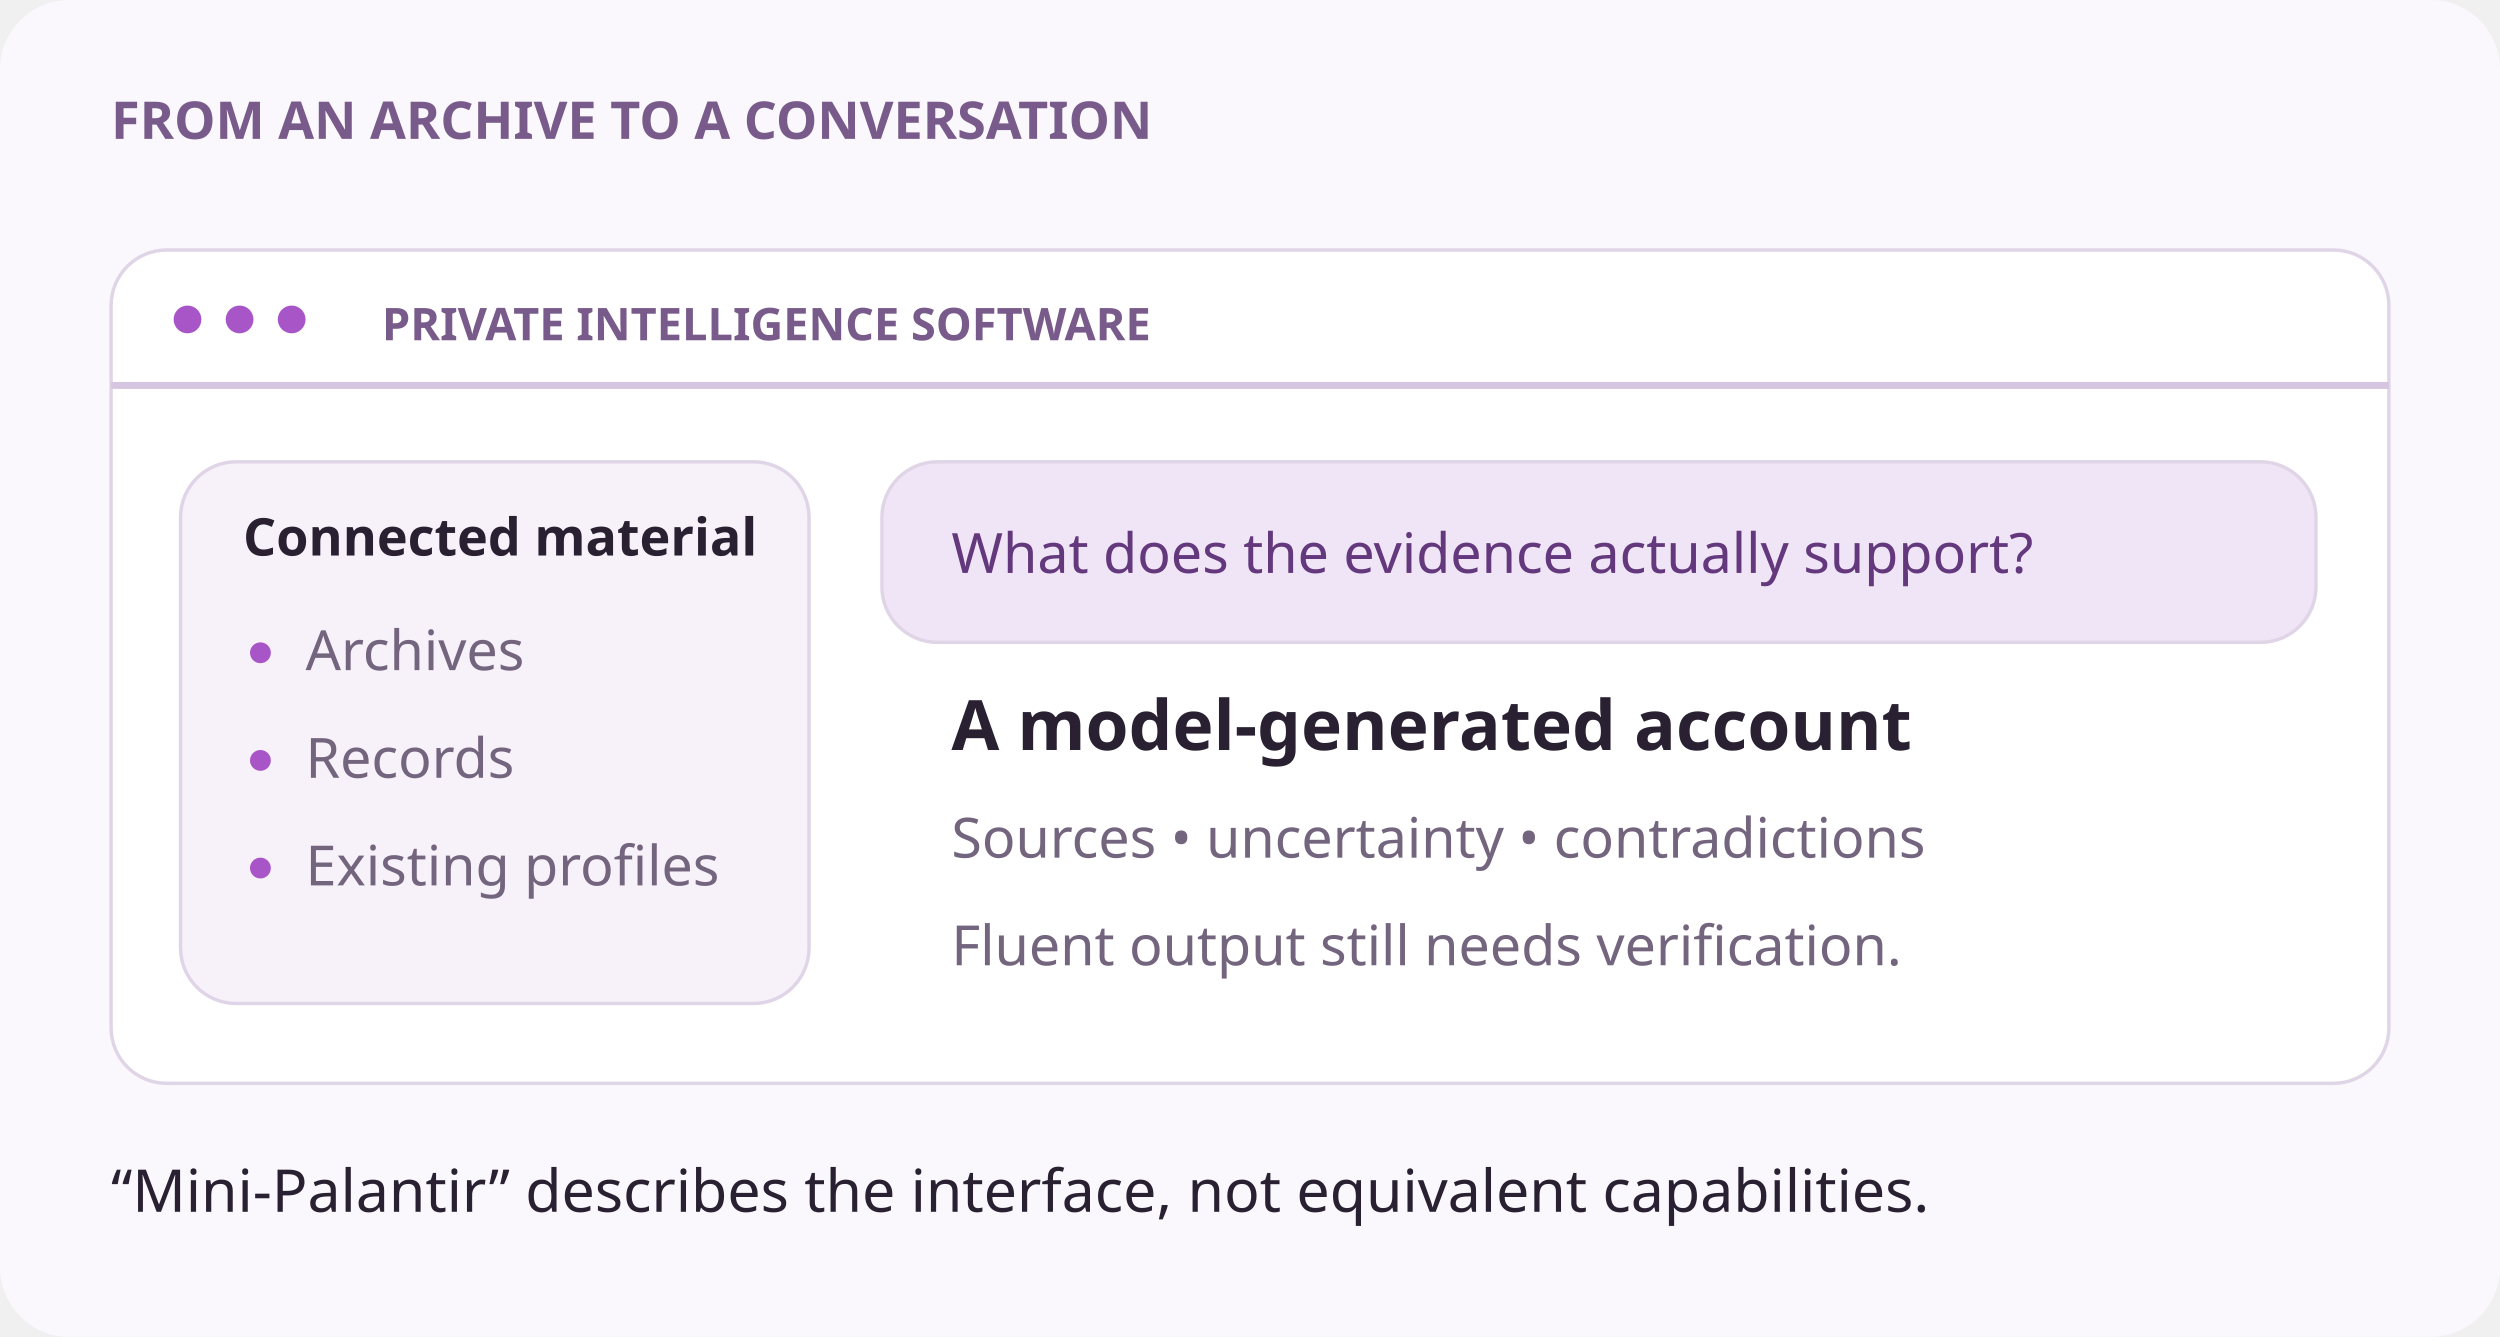
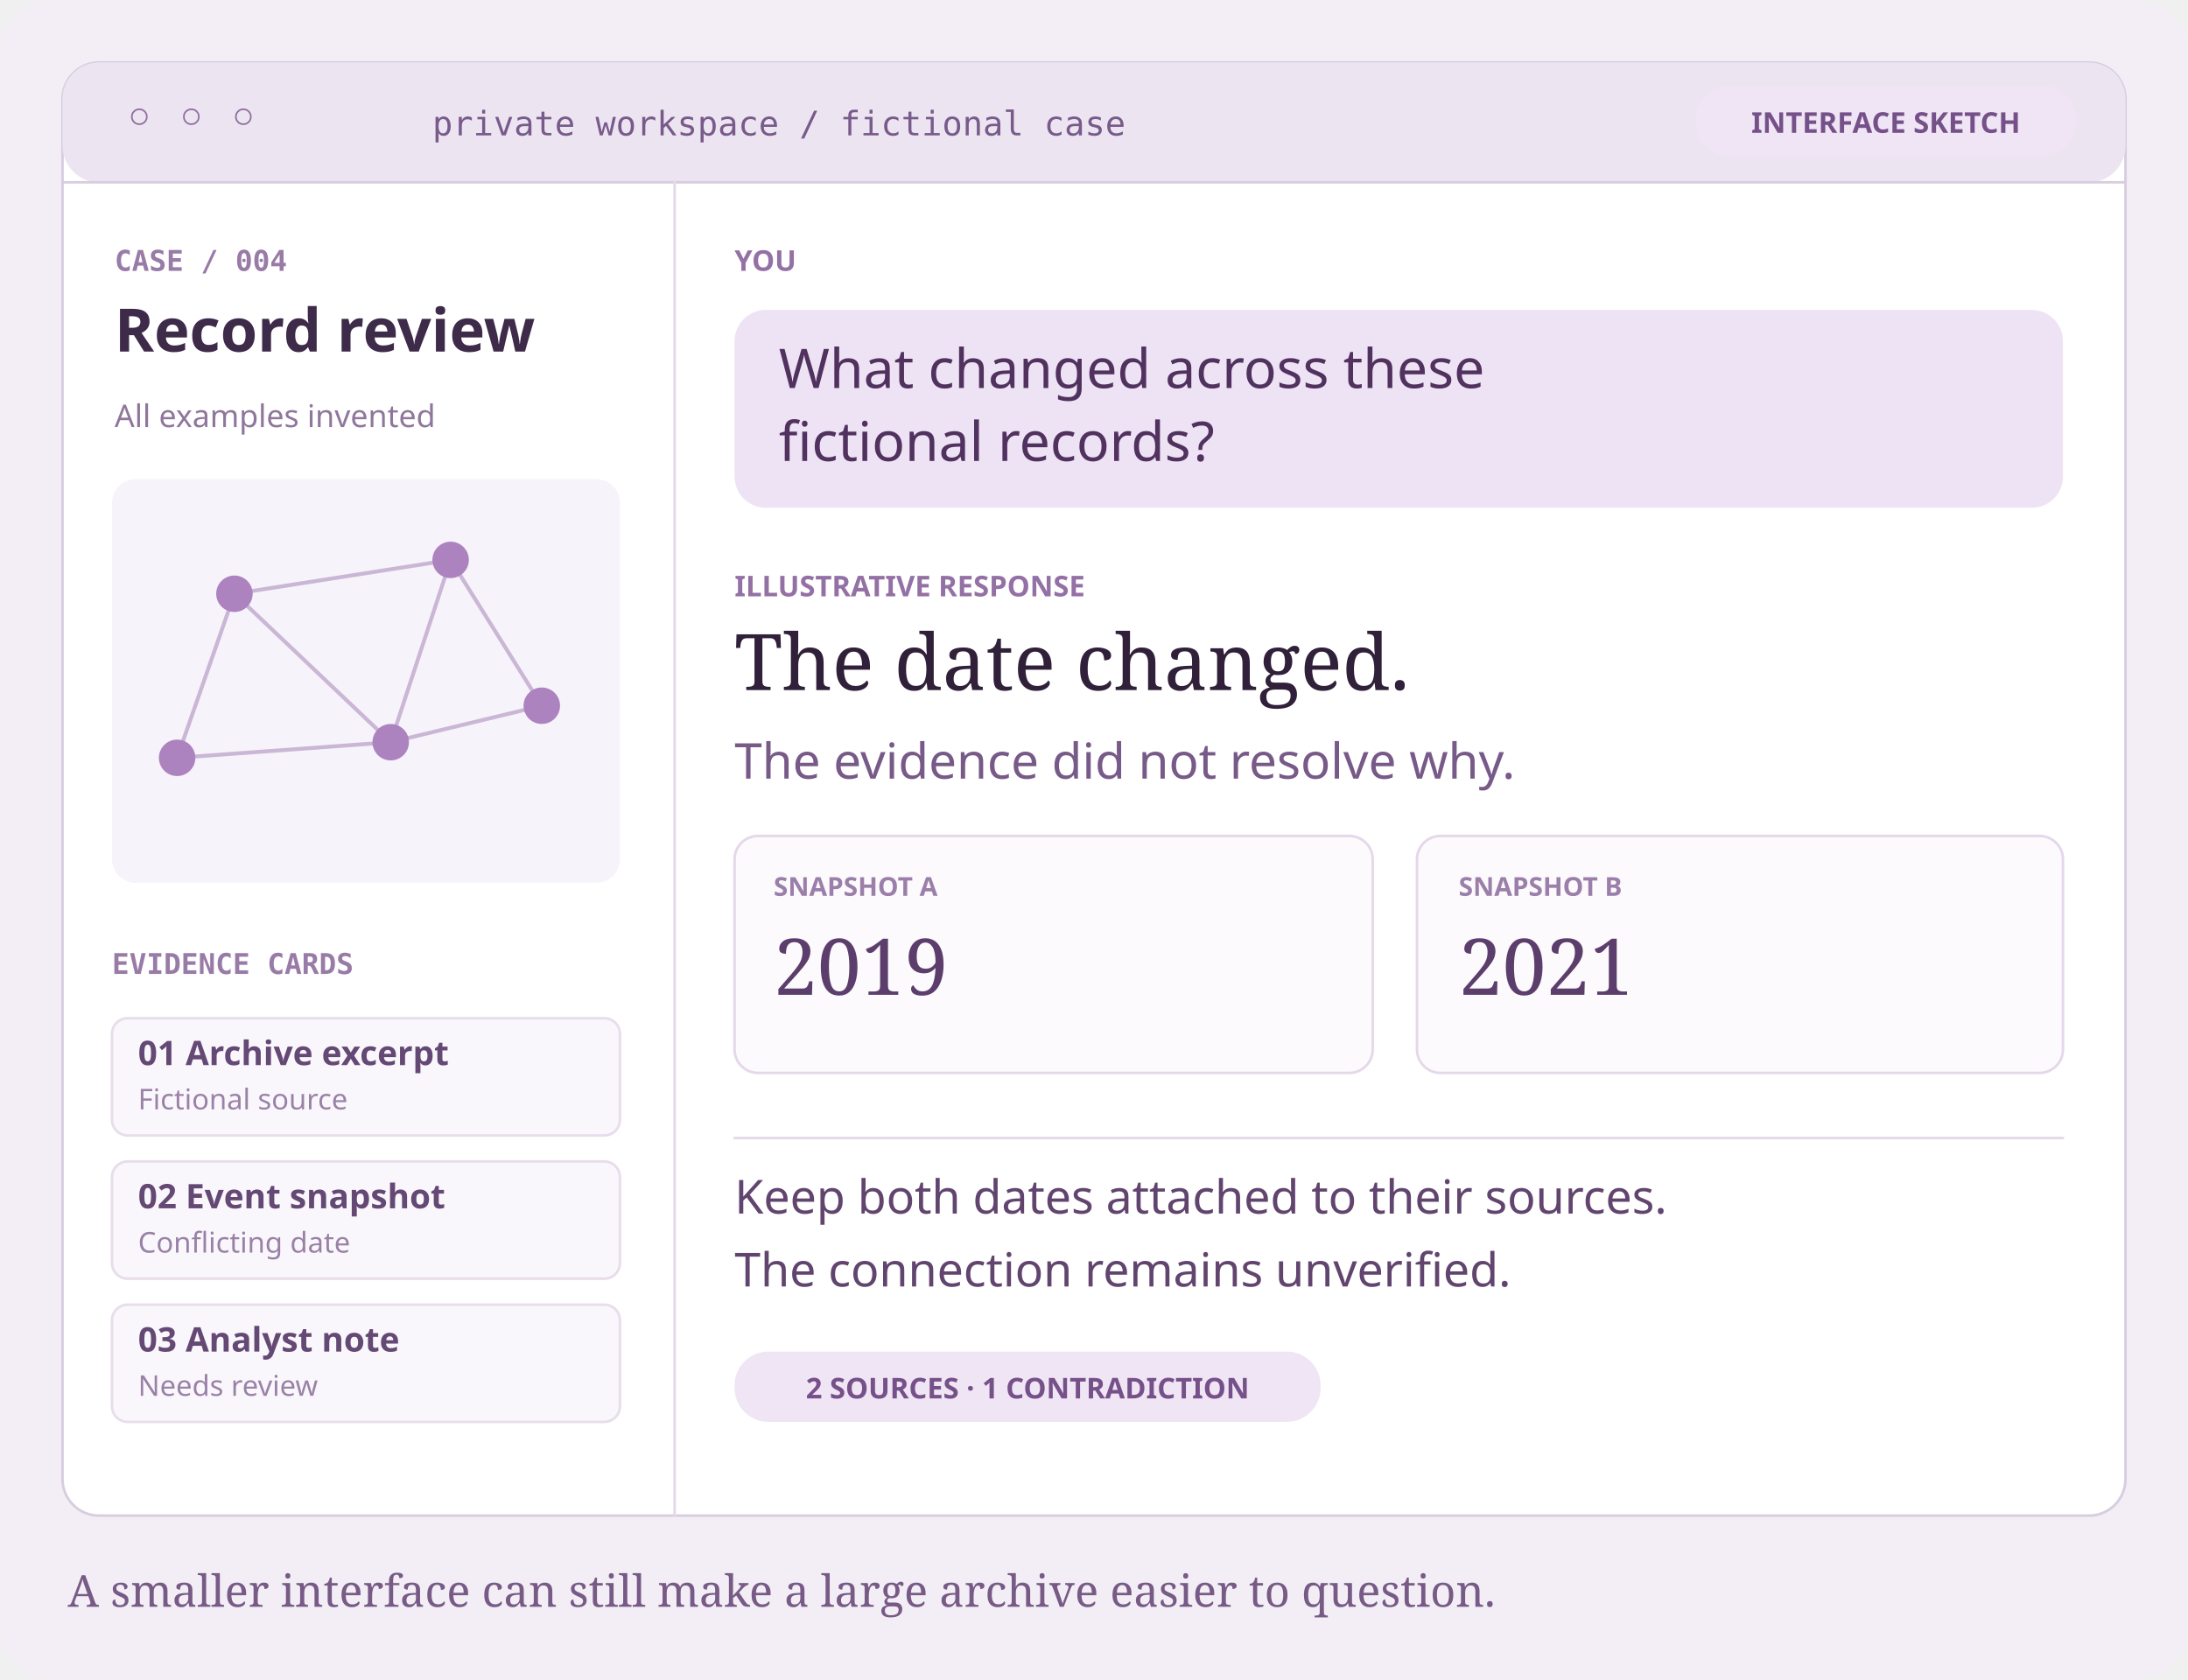
- <svg xmlns="http://www.w3.org/2000/svg" width="720" height="385" viewBox="0 0 720 385" role="img" aria-labelledby="title desc">
-   <style>text{font-family:ui-sans-serif,system-ui,sans-serif}.flow{animation:flow 4s linear 1}.reveal{animation:reveal 2s ease-out 1}@keyframes flow{from{stroke-dashoffset:104}to{stroke-dashoffset:0}}@keyframes reveal{from{opacity:.25}to{opacity:1}}@media(prefers-reduced-motion:reduce){.flow,.reveal{animation:none}}</style>
-   <rect width="720" height="385" rx="20" fill="#faf8fc" />
-   <text x="32" y="40" font-size="15" fill="#785a8b" font-weight="600" text-anchor="start">FROM AN ARCHIVE TO A CONVERSATION</text>
-   <rect x="32" y="72" width="656" height="240" rx="16" fill="white" stroke="#dfd5e7" />
-   <path d="M32 111 H688" fill="none" stroke="#d6c5e0" stroke-width="2" />
-   <circle cx="54" cy="92" r="4" fill="#a855c8" />
-   <circle cx="69" cy="92" r="4" fill="#a855c8" />
-   <circle cx="84" cy="92" r="4" fill="#a855c8" />
-   <text x="110" y="98" font-size="13" fill="#785a8b" font-weight="600" text-anchor="start">PRIVATE INTELLIGENCE SOFTWARE</text>
-   <rect x="52" y="133" width="181" height="156" rx="16" fill="#f7f2fa" stroke="#dfd5e7" />
-   <text x="70" y="160" font-size="15" fill="#292132" font-weight="600" text-anchor="start">Connected material</text>
-   <circle cx="75" cy="188" r="3" fill="#a855c8" />
-   <text x="88" y="193" font-size="16" fill="#74657f" font-weight="400" text-anchor="start">Archives</text>
-   <circle cx="75" cy="219" r="3" fill="#a855c8" />
-   <text x="88" y="224" font-size="16" fill="#74657f" font-weight="400" text-anchor="start">Records</text>
-   <circle cx="75" cy="250" r="3" fill="#a855c8" />
-   <text x="88" y="255" font-size="16" fill="#74657f" font-weight="400" text-anchor="start">Existing profiles</text>
-   <rect x="254" y="133" width="413" height="52" rx="16" fill="#f0e5f6" stroke="#dfd5e7" />
-   <text x="274" y="165" font-size="16" fill="#63387c" font-weight="400" text-anchor="start">What does the evidence actually support?</text>
-   <g class="reveal">
-     <text x="274" y="216" font-size="20" fill="#292132" font-weight="600" text-anchor="start">A model-generated account</text>
-     <text x="274" y="247" font-size="16" fill="#74657f" font-weight="400" text-anchor="start">Sources • uncertainty • contradictions</text>
-     <text x="274" y="278" font-size="16" fill="#74657f" font-weight="400" text-anchor="start">Fluent output still needs verification.</text>
+ <svg xmlns="http://www.w3.org/2000/svg" width="840" height="645" viewBox="0 0 840 645" role="img" aria-labelledby="title desc">
+   <defs />
+   <style>.travel{stroke-dasharray:5 9;animation:travel 4s linear 1}.appear{animation:appear 1.8s ease-out both}.later{animation-delay:.7s}@keyframes travel{from{stroke-dashoffset:112}to{stroke-dashoffset:0}}@keyframes appear{from{opacity:0;transform:translateY(7px)}to{opacity:1;transform:translateY(0)}}@media(prefers-reduced-motion:reduce){.travel,.appear{animation:none}}</style>
+   <rect x="0" y="0" width="840" height="645" rx="20" fill="#f3eef6" stroke="none" />
+   <rect x="24" y="24" width="792" height="558" rx="14" fill="#fff" stroke="#d8cde0" />
+   <rect x="24" y="24" width="792" height="46" rx="14" fill="#ece5f1" stroke="none" />
+   <text x="47" y="53" font-family="ui-sans-serif,system-ui,sans-serif" font-size="22" font-weight="400" fill="#9170a1" text-anchor="start">◦  ◦  ◦</text>
+   <text x="166" y="52" font-family="ui-monospace,SFMono-Regular,monospace" font-size="13" font-weight="400" fill="#785a8b" text-anchor="start">private workspace / fictional case</text>
+   <rect x="651" y="33" width="146" height="27" rx="13" fill="#efe5f4" stroke="none" />
+   <text x="724.0" y="51" font-family="ui-sans-serif,system-ui,sans-serif" font-size="11" font-weight="600" fill="#765189" text-anchor="middle">INTERFACE SKETCH</text>
+   <path d="M24 70 H816" fill="none" stroke="#d8cde0" stroke-width="1" stroke-linecap="round" stroke-linejoin="round" />
+   <path d="M259 70 V582" fill="none" stroke="#e3d9e8" stroke-width="1" stroke-linecap="round" stroke-linejoin="round" />
+   <text x="44" y="104" font-family="ui-monospace,SFMono-Regular,monospace" font-size="11" font-weight="600" fill="#987ba7" text-anchor="start">CASE / 004</text>
+   <text x="44" y="135" font-family="ui-sans-serif,system-ui,sans-serif" font-size="23" font-weight="600" fill="#3e2a49" text-anchor="start">Record review</text>
+   <text x="44" y="164" font-family="ui-sans-serif,system-ui,sans-serif" font-size="12" font-weight="400" fill="#8f779c" text-anchor="start">All examples invented</text>
+   <rect x="43" y="184" width="195" height="155" rx="9" fill="#f7f3fa" stroke="none" />
+   <path d="M90 228 L173 215 L150 285 L90 228" fill="none" stroke="#cab6d5" stroke-width="1.5" stroke-linecap="round" stroke-linejoin="round" />
+   <path d="M90 228 L68 291 L150 285" fill="none" stroke="#cab6d5" stroke-width="1.5" stroke-linecap="round" stroke-linejoin="round" />
+   <path d="M173 215 L208 271 L150 285" fill="none" stroke="#cab6d5" stroke-width="1.5" stroke-linecap="round" stroke-linejoin="round" />
+   <circle cx="90" cy="228" r="7" fill="#ad83bf" />
+   <circle cx="173" cy="215" r="7" fill="#ad83bf" />
+   <circle cx="150" cy="285" r="7" fill="#ad83bf" />
+   <circle cx="68" cy="291" r="7" fill="#ad83bf" />
+   <circle cx="208" cy="271" r="7" fill="#ad83bf" />
+   <text x="43" y="374" font-family="ui-monospace,SFMono-Regular,monospace" font-size="11" font-weight="600" fill="#987ba7" text-anchor="start">EVIDENCE CARDS</text>
+   <rect x="43" y="391" width="195" height="45" rx="6" fill="#faf7fc" stroke="#e7ddeb" />
+   <text x="53" y="409" font-family="ui-sans-serif,system-ui,sans-serif" font-size="13" font-weight="600" fill="#654975" text-anchor="start">01  Archive excerpt</text>
+   <text x="53" y="426" font-family="ui-sans-serif,system-ui,sans-serif" font-size="11" font-weight="400" fill="#9a82a7" text-anchor="start">Fictional source</text>
+   <rect x="43" y="446" width="195" height="45" rx="6" fill="#faf7fc" stroke="#e7ddeb" />
+   <text x="53" y="464" font-family="ui-sans-serif,system-ui,sans-serif" font-size="13" font-weight="600" fill="#654975" text-anchor="start">02  Event snapshot</text>
+   <text x="53" y="481" font-family="ui-sans-serif,system-ui,sans-serif" font-size="11" font-weight="400" fill="#9a82a7" text-anchor="start">Conflicting date</text>
+   <rect x="43" y="501" width="195" height="45" rx="6" fill="#faf7fc" stroke="#e7ddeb" />
+   <text x="53" y="519" font-family="ui-sans-serif,system-ui,sans-serif" font-size="13" font-weight="600" fill="#654975" text-anchor="start">03  Analyst note</text>
+   <text x="53" y="536" font-family="ui-sans-serif,system-ui,sans-serif" font-size="11" font-weight="400" fill="#9a82a7" text-anchor="start">Needs review</text>
+   <text x="282" y="104" font-family="ui-sans-serif,system-ui,sans-serif" font-size="11" font-weight="600" fill="#9471a5" text-anchor="start">YOU</text>
+   <rect x="282" y="119" width="510" height="76" rx="12" fill="#eee3f5" stroke="none" />
+   <text x="299" y="149" font-family="ui-sans-serif,system-ui,sans-serif" font-size="21" font-weight="400" fill="#51325f" text-anchor="start">What changed across these</text>
+   <text x="299" y="177" font-family="ui-sans-serif,system-ui,sans-serif" font-size="21" font-weight="400" fill="#51325f" text-anchor="start">fictional records?</text>
+   <g class="appear">
+     <text x="282" y="229" font-family="ui-sans-serif,system-ui,sans-serif" font-size="11" font-weight="600" fill="#9471a5" text-anchor="start">ILLUSTRATIVE RESPONSE</text>
+     <text x="282" y="265" font-family="Georgia,serif" font-size="30" font-weight="400" fill="#302039" text-anchor="start">The date changed.</text>
+     <text x="282" y="299" font-family="ui-sans-serif,system-ui,sans-serif" font-size="19" font-weight="400" fill="#785a89" text-anchor="start">The evidence did not resolve why.</text>
+     <rect x="282" y="321" width="245" height="91" rx="9" fill="#fcfafc" stroke="#e4d8ea" />
+     <text x="297" y="344" font-family="ui-sans-serif,system-ui,sans-serif" font-size="10" font-weight="600" fill="#9b7faa" text-anchor="start">SNAPSHOT A</text>
+     <text x="297" y="382" font-family="Georgia,serif" font-size="30" font-weight="400" fill="#5c3e6d" text-anchor="start">2019</text>
+     <rect x="544" y="321" width="248" height="91" rx="9" fill="#fcfafc" stroke="#e4d8ea" />
+     <text x="560" y="344" font-family="ui-sans-serif,system-ui,sans-serif" font-size="10" font-weight="600" fill="#9b7faa" text-anchor="start">SNAPSHOT B</text>
+     <text x="560" y="382" font-family="Georgia,serif" font-size="30" font-weight="400" fill="#5c3e6d" text-anchor="start">2021</text>
+     <path d="M282 437 H792" fill="none" stroke="#e3d9e8" stroke-width="1" stroke-linecap="round" stroke-linejoin="round" />
+     <text x="282" y="466" font-family="ui-sans-serif,system-ui,sans-serif" font-size="18" font-weight="400" fill="#61456f" text-anchor="start">Keep both dates attached to their sources.</text>
+     <text x="282" y="494" font-family="ui-sans-serif,system-ui,sans-serif" font-size="18" font-weight="400" fill="#61456f" text-anchor="start">The connection remains unverified.</text>
+     <rect x="282" y="519" width="225" height="27" rx="13" fill="#efe5f4" stroke="none" />
+     <text x="394.5" y="537" font-family="ui-sans-serif,system-ui,sans-serif" font-size="11" font-weight="600" fill="#765189" text-anchor="middle">2 SOURCES · 1 CONTRADICTION</text>
  </g>
-   <text x="32" y="349" font-size="17" fill="#292132" font-weight="400" text-anchor="start">“Mini-Palantir” describes the interface, not equivalent capabilities.</text>
+   <text x="26" y="617" font-family="Georgia,serif" font-size="17" font-weight="400" fill="#775b86" text-anchor="start">A smaller interface can still make a large archive easier to question.</text>
</svg>
